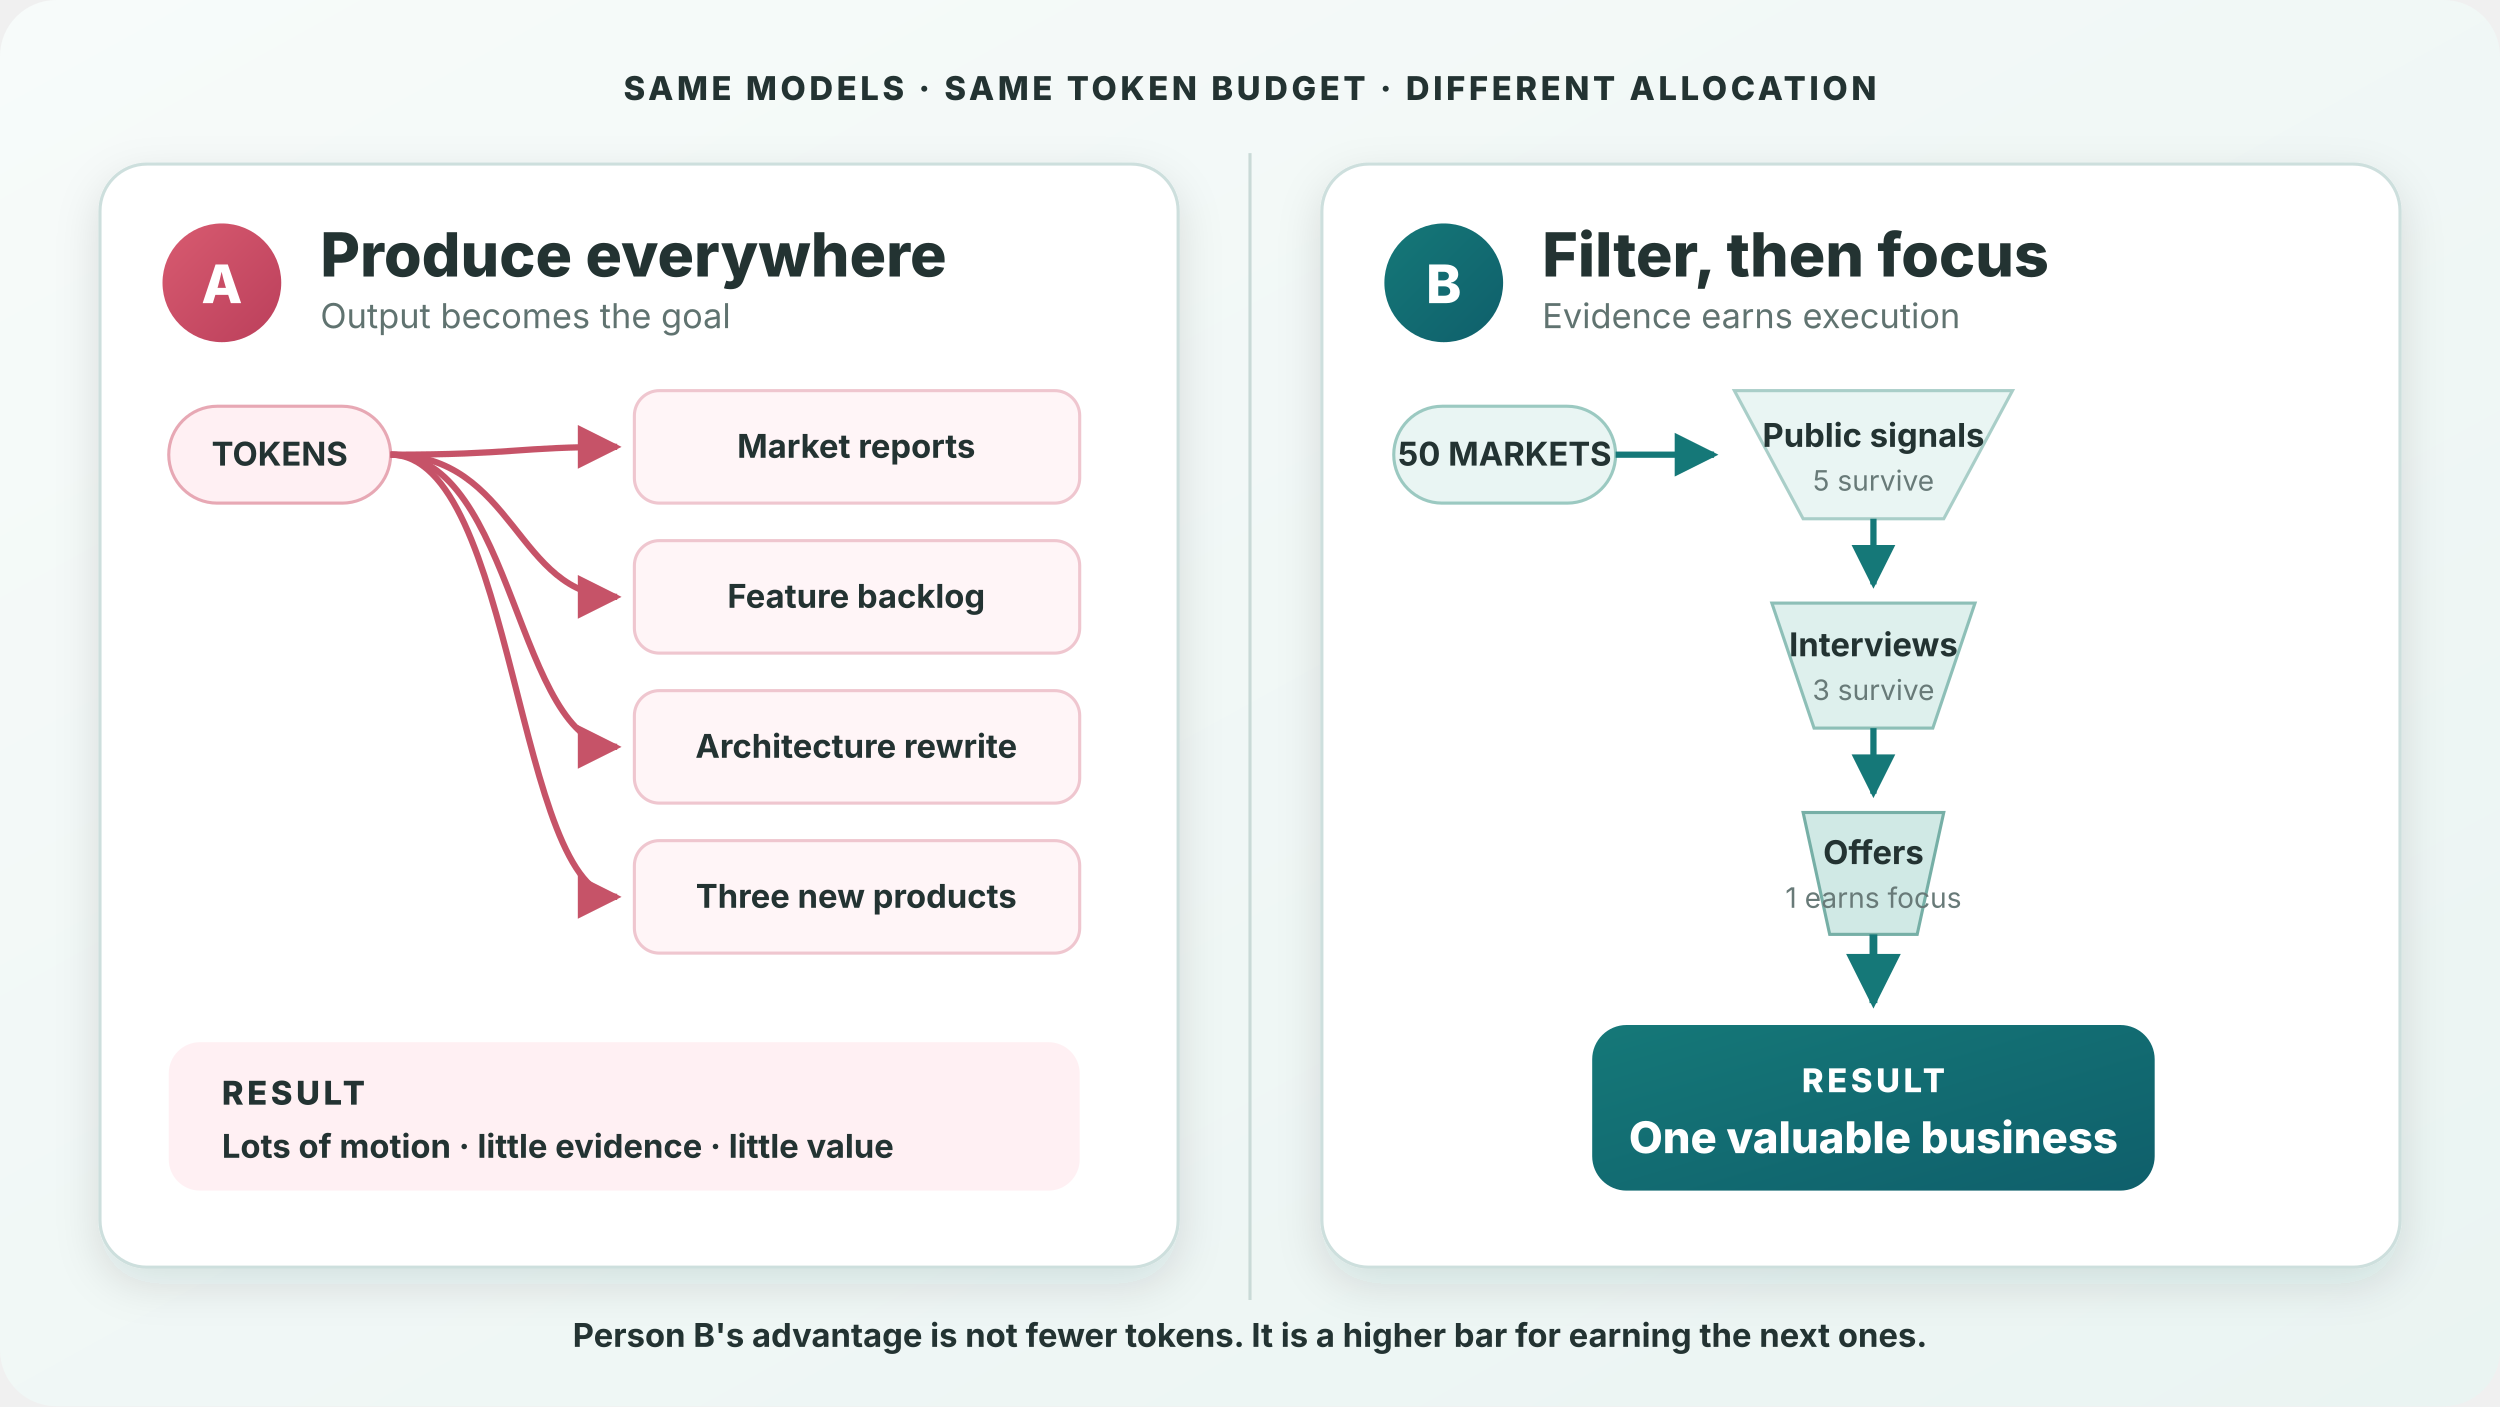
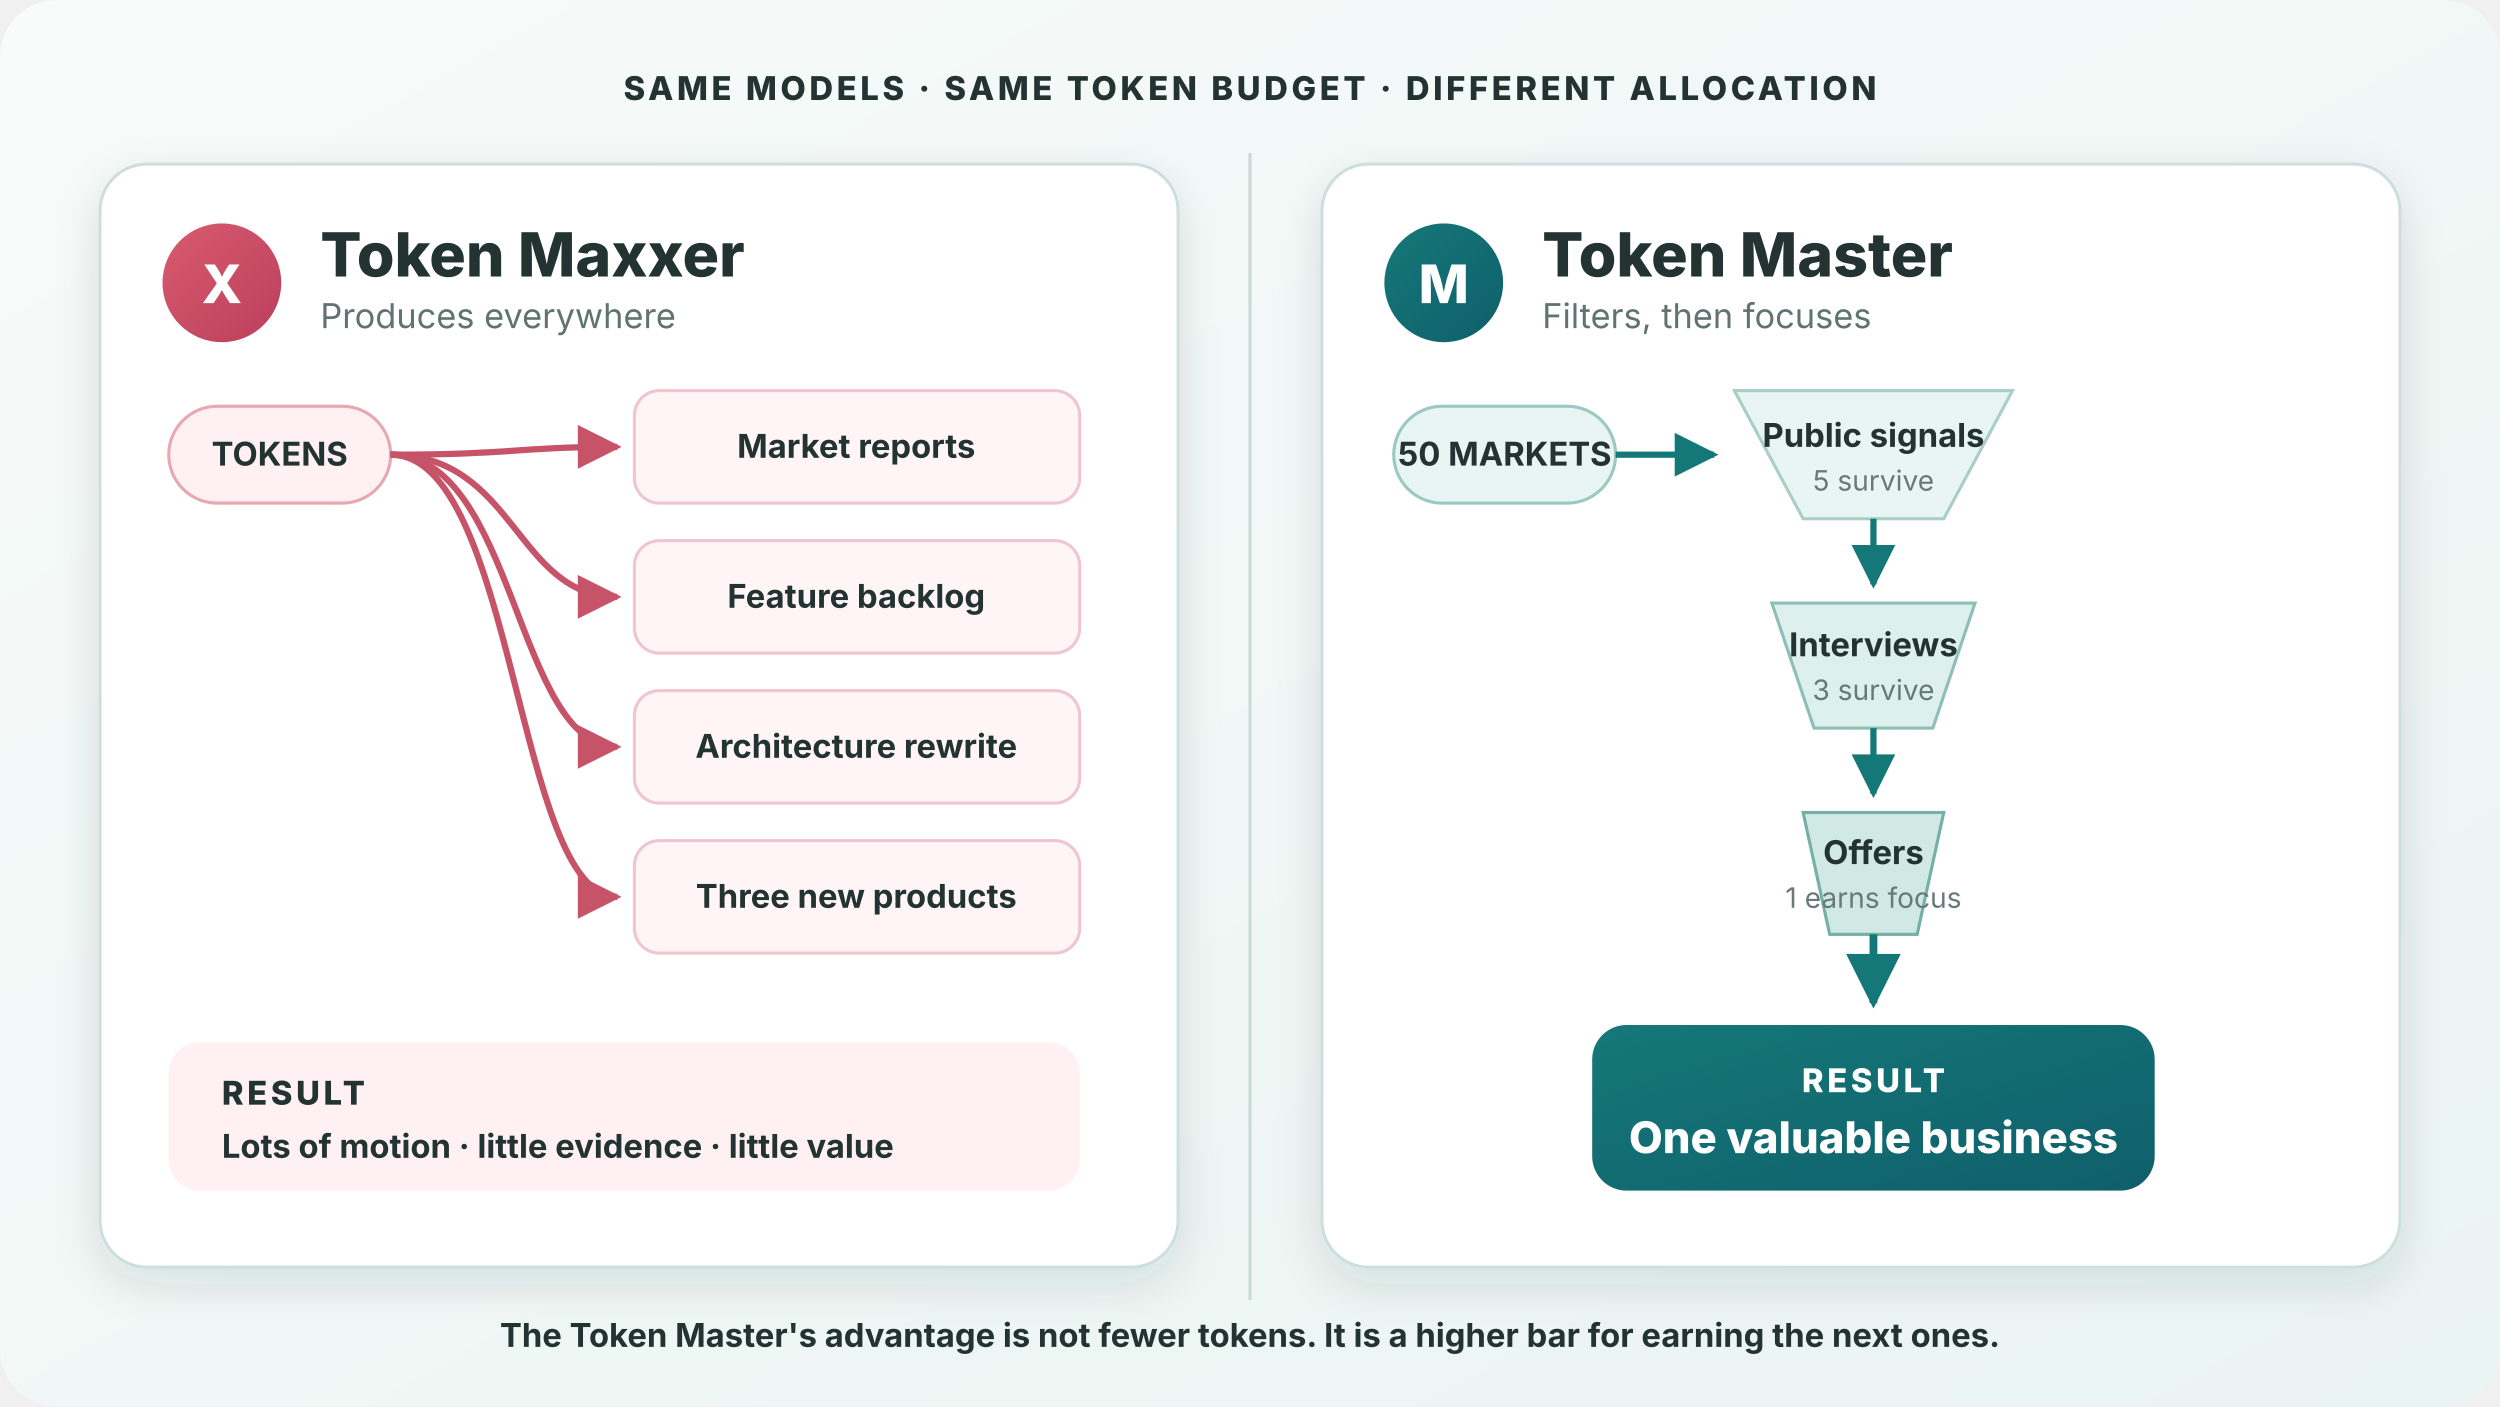
<svg xmlns="http://www.w3.org/2000/svg" viewBox="0 0 1600 900" role="img" aria-labelledby="title desc">
  <defs>
    <linearGradient id="bg" x1="0" y1="0" x2="1" y2="1">
      <stop offset="0" stop-color="#f7fbfa" />
      <stop offset="1" stop-color="#eaf4f2" />
    </linearGradient>
    <linearGradient id="teal" x1="0" y1="0" x2="1" y2="1">
      <stop offset="0" stop-color="#157878" />
      <stop offset="1" stop-color="#0f5f6b" />
    </linearGradient>
    <linearGradient id="rose" x1="0" y1="0" x2="1" y2="1">
      <stop offset="0" stop-color="#d85b70" />
      <stop offset="1" stop-color="#bb3f5b" />
    </linearGradient>
    <filter id="shadow" x="-20%" y="-20%" width="140%" height="150%">
      <feDropShadow dx="0" dy="10" stdDeviation="14" flood-color="#143939" flood-opacity=".12" />
    </filter>
    <marker id="arrowA" viewBox="0 0 10 10" refX="9" refY="5" markerWidth="7" markerHeight="7" orient="auto">
      <path d="M0 0L10 5L0 10Z" fill="#c65368" />
    </marker>
    <marker id="arrowB" viewBox="0 0 10 10" refX="9" refY="5" markerWidth="7" markerHeight="7" orient="auto">
      <path d="M0 0L10 5L0 10Z" fill="#157878" />
    </marker>
    <style>
      .t { font-family: Inter, ui-sans-serif, system-ui, -apple-system, BlinkMacSystemFont, "Segoe UI", sans-serif; fill: #233332; }
      .eyebrow { font-size: 21px; font-weight: 760; letter-spacing: 2.3px; }
      .head { font-size: 39px; font-weight: 780; }
      .sub { font-size: 22px; fill: #607370; }
      .label { font-size: 21px; font-weight: 680; }
      .small { font-size: 18px; fill: #687a78; }
      .white { fill: #fff; }
      .card { fill: #fff; stroke: #cddfdd; stroke-width: 2; }
    </style>
  </defs>
  <rect width="1600" height="900" rx="36" fill="url(#bg)" />
  <text x="800" y="64" text-anchor="middle" class="t eyebrow" fill="#157878">SAME MODELS · SAME TOKEN BUDGET · DIFFERENT ALLOCATION</text>
  <line x1="800" y1="98" x2="800" y2="832" stroke="#c9dad7" stroke-width="2" />
  <g filter="url(#shadow)">
    <rect x="64" y="105" width="690" height="706" rx="30" class="card" />
    <rect x="846" y="105" width="690" height="706" rx="30" class="card" />
  </g>
  <circle cx="142" cy="181" r="38" fill="url(#rose)" />
-   <text x="142" y="194" text-anchor="middle" class="t head white" style="font-size:34px">A</text>
-   <text x="205" y="177" class="t head">Produce everywhere</text>
-   <text x="205" y="210" class="t sub">Output becomes the goal</text>
+   <text x="142" y="194" text-anchor="middle" class="t head white" style="font-size:34px">X</text>
+   <text x="205" y="177" class="t head">Token Maxxer</text>
+   <text x="205" y="210" class="t sub">Produces everywhere</text>
  <rect x="108" y="260" width="142" height="62" rx="31" fill="#fff0f3" stroke="#e7a8b4" stroke-width="2" />
  <text x="179" y="298" text-anchor="middle" class="t label" fill="#bb3f5b">TOKENS</text>
  <path d="M250 291 C330 291 330 286 395 286" fill="none" stroke="#c65368" stroke-width="4" marker-end="url(#arrowA)" />
  <path d="M250 291 C330 291 330 382 395 382" fill="none" stroke="#c65368" stroke-width="4" marker-end="url(#arrowA)" />
  <path d="M250 291 C330 291 330 478 395 478" fill="none" stroke="#c65368" stroke-width="4" marker-end="url(#arrowA)" />
  <path d="M250 291 C330 291 330 574 395 574" fill="none" stroke="#c65368" stroke-width="4" marker-end="url(#arrowA)" />
  <g class="t label">
    <rect x="406" y="250" width="285" height="72" rx="16" fill="#fff5f7" stroke="#efc6cf" stroke-width="2" />
    <text x="548" y="293" text-anchor="middle">Market reports</text>
    <rect x="406" y="346" width="285" height="72" rx="16" fill="#fff5f7" stroke="#efc6cf" stroke-width="2" />
    <text x="548" y="389" text-anchor="middle">Feature backlog</text>
    <rect x="406" y="442" width="285" height="72" rx="16" fill="#fff5f7" stroke="#efc6cf" stroke-width="2" />
    <text x="548" y="485" text-anchor="middle">Architecture rewrite</text>
    <rect x="406" y="538" width="285" height="72" rx="16" fill="#fff5f7" stroke="#efc6cf" stroke-width="2" />
    <text x="548" y="581" text-anchor="middle">Three new products</text>
  </g>
  <rect x="108" y="667" width="583" height="95" rx="20" fill="#fff0f3" />
  <text x="142" y="707" class="t eyebrow" fill="#bb3f5b">RESULT</text>
  <text x="142" y="741" class="t label">Lots of motion · little evidence · little value</text>
  <circle cx="924" cy="181" r="38" fill="url(#teal)" />
-   <text x="924" y="194" text-anchor="middle" class="t head white" style="font-size:34px">B</text>
-   <text x="987" y="177" class="t head">Filter, then focus</text>
-   <text x="987" y="210" class="t sub">Evidence earns execution</text>
+   <text x="924" y="194" text-anchor="middle" class="t head white" style="font-size:34px">M</text>
+   <text x="987" y="177" class="t head">Token Master</text>
+   <text x="987" y="210" class="t sub">Filters, then focuses</text>
  <rect x="892" y="260" width="142" height="62" rx="31" fill="#e9f5f3" stroke="#9bc9c1" stroke-width="2" />
  <text x="963" y="298" text-anchor="middle" class="t label" fill="#157878">50 MARKETS</text>
  <path d="M1034 291H1097" fill="none" stroke="#157878" stroke-width="4" marker-end="url(#arrowB)" />
  <polygon points="1110,250 1288,250 1244,332 1154,332" fill="#e9f5f3" stroke="#a9cec8" stroke-width="2" />
  <text x="1199" y="286" text-anchor="middle" class="t label">Public signals</text>
  <text x="1199" y="314" text-anchor="middle" class="t small">5 survive</text>
  <path d="M1199 332V374" fill="none" stroke="#157878" stroke-width="4" marker-end="url(#arrowB)" />
  <polygon points="1134,386 1264,386 1237,466 1161,466" fill="#def0ed" stroke="#8dbfb7" stroke-width="2" />
  <text x="1199" y="420" text-anchor="middle" class="t label">Interviews</text>
  <text x="1199" y="448" text-anchor="middle" class="t small">3 survive</text>
  <path d="M1199 466V508" fill="none" stroke="#157878" stroke-width="4" marker-end="url(#arrowB)" />
  <polygon points="1154,520 1244,520 1227,598 1171,598" fill="#d0e9e5" stroke="#76afa6" stroke-width="2" />
  <text x="1199" y="553" text-anchor="middle" class="t label">Offers</text>
  <text x="1199" y="581" text-anchor="middle" class="t small">1 earns focus</text>
  <path d="M1199 598V642" fill="none" stroke="#157878" stroke-width="5" marker-end="url(#arrowB)" />
  <rect x="1019" y="656" width="360" height="106" rx="22" fill="url(#teal)" />
  <text x="1199" y="699" text-anchor="middle" class="t eyebrow white">RESULT</text>
  <text x="1199" y="738" text-anchor="middle" class="t head white" style="font-size:28px">One valuable business</text>
-   <text x="800" y="862" text-anchor="middle" class="t label" fill="#516563">Person B's advantage is not fewer tokens. It is a higher bar for earning the next ones.</text>
+   <text x="800" y="862" text-anchor="middle" class="t label" fill="#516563">The Token Master's advantage is not fewer tokens. It is a higher bar for earning the next ones.</text>
</svg>
